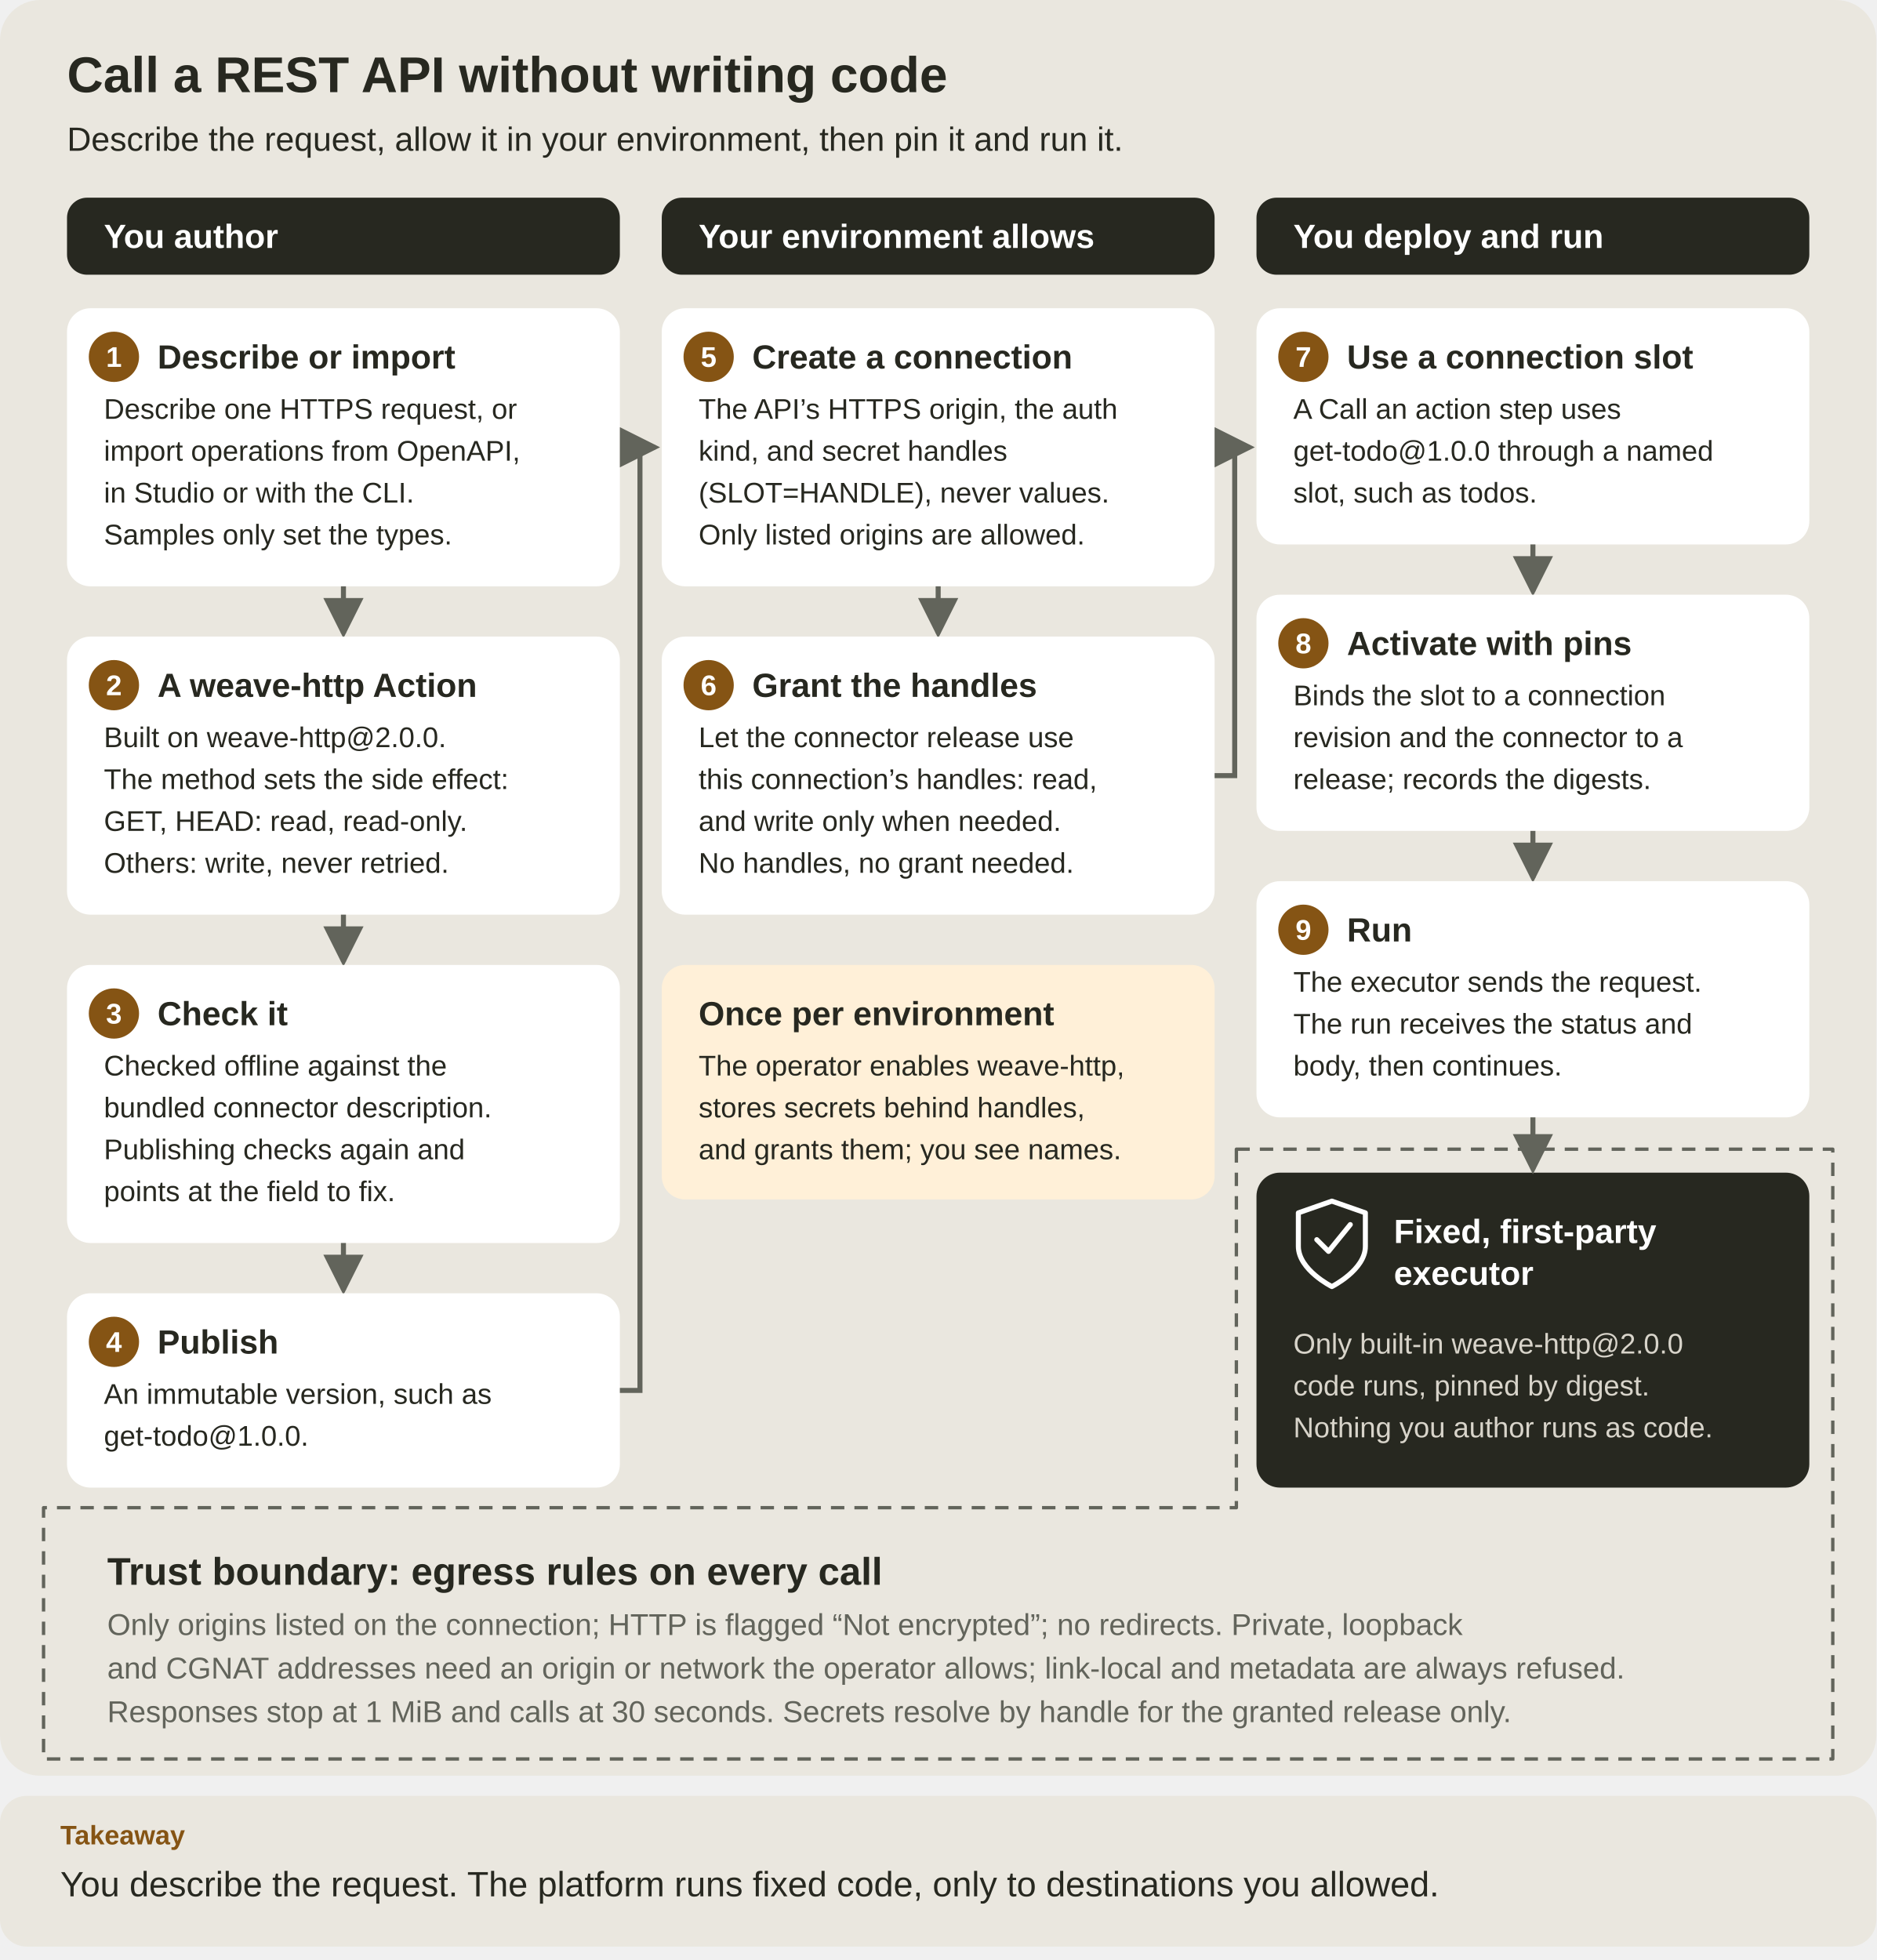
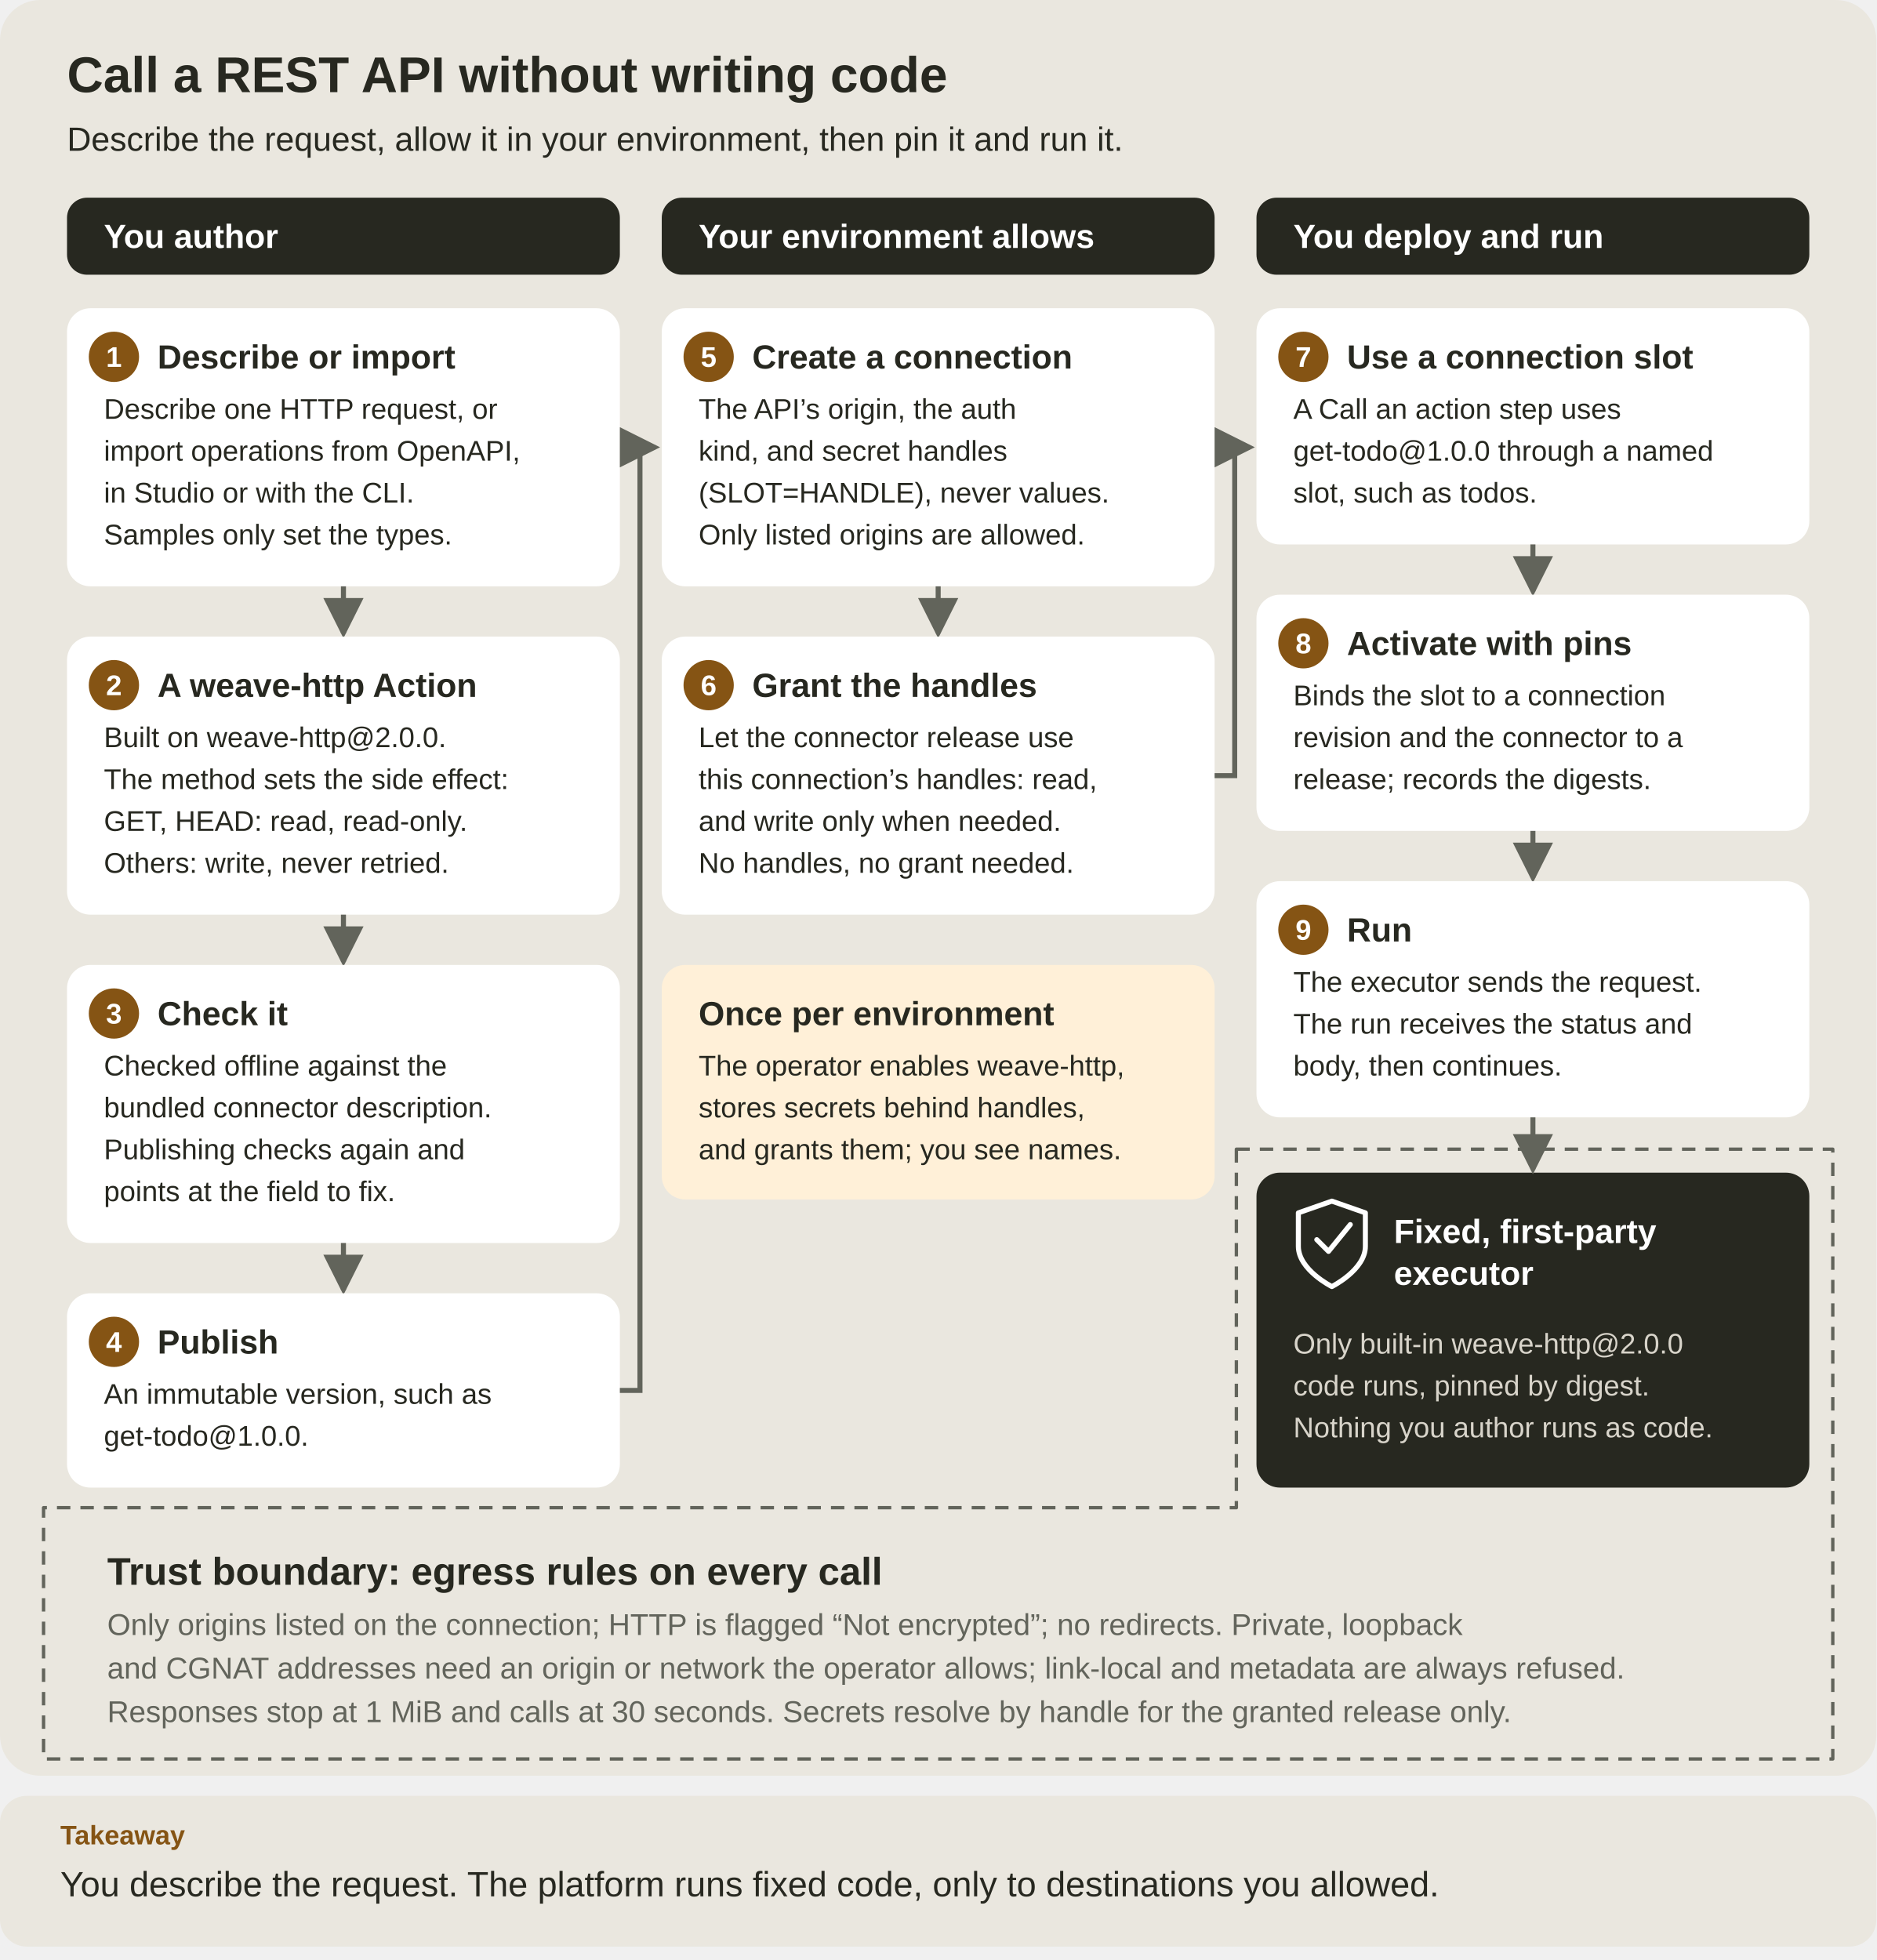
<svg xmlns="http://www.w3.org/2000/svg" width="1120" height="1170" viewBox="0 0 1120 1170" role="img" aria-labelledby="title desc">
  <defs>
    <marker id="arrow" markerWidth="8" markerHeight="8" refX="7" refY="4" orient="auto">
      <path d="M0 0L8 4L0 8Z" fill="#62645B" />
    </marker>
  </defs>
  <style>text{font-family:Arial,Helvetica,sans-serif;fill:#272820}.title{font-size:30px;font-weight:700}.h{font-size:23px;font-weight:700}.b{font-size:20px;font-weight:700}.p{font-size:20px}.small{font-size:18px;fill:#62645B}.lbl{font-size:17px}.w{fill:#FFFFFF}.wm{fill:#D8D4CA}.n{font-size:17px;font-weight:700;fill:#FFFFFF}.arrow{fill:none;stroke:#62645B;stroke-width:3;marker-end:url(#arrow)}.ret{fill:none;stroke:#62645B;stroke-width:2.5;stroke-dasharray:8 6;marker-end:url(#arrow)}.life{fill:none;stroke:#BFB8AB;stroke-width:2;stroke-dasharray:6 6}.icon{fill:none;stroke:#62645B;stroke-width:3;stroke-linecap:round;stroke-linejoin:round}.iconw{fill:none;stroke:#FFFFFF;stroke-width:3;stroke-linecap:round;stroke-linejoin:round}.halo{paint-order:stroke;stroke:#EAE7DF;stroke-width:7px;stroke-linejoin:round}</style>
  <rect width="1120" height="1060" rx="24" fill="#EAE7DF" />
  <text class="title" x="40" y="55">Call a REST API without writing code</text>
  <text class="p" x="40" y="90">Describe the request, allow it in your environment, then pin it and run it.</text>
  <rect x="40" y="118" width="330" height="46" rx="12" fill="#272820" />
  <text class="b w" x="62" y="148">You author</text>
  <rect x="395" y="118" width="330" height="46" rx="12" fill="#272820" />
  <text class="b w" x="417" y="148">Your environment allows</text>
  <rect x="750" y="118" width="330" height="46" rx="12" fill="#272820" />
  <text class="b w" x="772" y="148">You deploy and run</text>
  <rect x="40" y="184" width="330" height="166" rx="14" fill="white" />
  <circle cx="68" cy="213" r="15" fill="#855414" />
  <text class="n" x="68" y="219" text-anchor="middle">1</text>
  <text class="b" x="94" y="220">Describe or import</text>
-   <text class="lbl" x="62" y="250">Describe one HTTPS request, or</text>
+   <text class="lbl" x="62" y="250">Describe one HTTP request, or</text>
  <text class="lbl" x="62" y="275">import operations from OpenAPI,</text>
  <text class="lbl" x="62" y="300">in Studio or with the CLI.</text>
  <text class="lbl" x="62" y="325">Samples only set the types.</text>
  <path class="arrow" d="M205 350V378" />
  <rect x="40" y="380" width="330" height="166" rx="14" fill="white" />
  <circle cx="68" cy="409" r="15" fill="#855414" />
  <text class="n" x="68" y="415" text-anchor="middle">2</text>
  <text class="b" x="94" y="416">A weave-http Action</text>
  <text class="lbl" x="62" y="446">Built on weave-http@2.0.0.</text>
  <text class="lbl" x="62" y="471">The method sets the side effect:</text>
  <text class="lbl" x="62" y="496">GET, HEAD: read, read-only.</text>
  <text class="lbl" x="62" y="521">Others: write, never retried.</text>
  <path class="arrow" d="M205 546V574" />
  <rect x="40" y="576" width="330" height="166" rx="14" fill="white" />
  <circle cx="68" cy="605" r="15" fill="#855414" />
  <text class="n" x="68" y="611" text-anchor="middle">3</text>
  <text class="b" x="94" y="612">Check it</text>
  <text class="lbl" x="62" y="642">Checked offline against the</text>
  <text class="lbl" x="62" y="667">bundled connector description.</text>
  <text class="lbl" x="62" y="692">Publishing checks again and</text>
  <text class="lbl" x="62" y="717">points at the field to fix.</text>
  <path class="arrow" d="M205 742V770" />
  <rect x="40" y="772" width="330" height="116" rx="14" fill="white" />
  <circle cx="68" cy="801" r="15" fill="#855414" />
  <text class="n" x="68" y="807" text-anchor="middle">4</text>
  <text class="b" x="94" y="808">Publish</text>
  <text class="lbl" x="62" y="838">An immutable version, such as</text>
  <text class="lbl" x="62" y="863">get-todo@1.0.0.</text>
  <path class="arrow" d="M370 830H382V267H391" />
  <rect x="395" y="184" width="330" height="166" rx="14" fill="white" />
  <circle cx="423" cy="213" r="15" fill="#855414" />
  <text class="n" x="423" y="219" text-anchor="middle">5</text>
  <text class="b" x="449" y="220">Create a connection</text>
-   <text class="lbl" x="417" y="250">The API’s HTTPS origin, the auth</text>
+   <text class="lbl" x="417" y="250">The API’s origin, the auth</text>
  <text class="lbl" x="417" y="275">kind, and secret handles</text>
  <text class="lbl" x="417" y="300">(SLOT=HANDLE), never values.</text>
  <text class="lbl" x="417" y="325">Only listed origins are allowed.</text>
  <path class="arrow" d="M560 350V378" />
  <rect x="395" y="380" width="330" height="166" rx="14" fill="white" />
  <circle cx="423" cy="409" r="15" fill="#855414" />
  <text class="n" x="423" y="415" text-anchor="middle">6</text>
  <text class="b" x="449" y="416">Grant the handles</text>
  <text class="lbl" x="417" y="446">Let the connector release use</text>
  <text class="lbl" x="417" y="471">this connection’s handles: read,</text>
  <text class="lbl" x="417" y="496">and write only when needed.</text>
  <text class="lbl" x="417" y="521">No handles, no grant needed.</text>
  <rect x="395" y="576" width="330" height="140" rx="14" fill="#FFF0D8" />
  <text class="b" x="417" y="612">Once per environment</text>
  <text class="lbl" x="417" y="642">The operator enables weave-http,</text>
  <text class="lbl" x="417" y="667">stores secrets behind handles,</text>
  <text class="lbl" x="417" y="692">and grants them; you see names.</text>
  <path class="arrow" d="M725 463H737V267H746" />
  <rect x="750" y="184" width="330" height="141" rx="14" fill="white" />
  <circle cx="778" cy="213" r="15" fill="#855414" />
  <text class="n" x="778" y="219" text-anchor="middle">7</text>
  <text class="b" x="804" y="220">Use a connection slot</text>
  <text class="lbl" x="772" y="250">A Call an action step uses</text>
  <text class="lbl" x="772" y="275">get-todo@1.0.0 through a named</text>
  <text class="lbl" x="772" y="300">slot, such as todos.</text>
  <path class="arrow" d="M915 325V353" />
  <rect x="750" y="355" width="330" height="141" rx="14" fill="white" />
  <circle cx="778" cy="384" r="15" fill="#855414" />
  <text class="n" x="778" y="390" text-anchor="middle">8</text>
  <text class="b" x="804" y="391">Activate with pins</text>
  <text class="lbl" x="772" y="421">Binds the slot to a connection</text>
  <text class="lbl" x="772" y="446">revision and the connector to a</text>
  <text class="lbl" x="772" y="471">release; records the digests.</text>
  <path class="arrow" d="M915 496V524" />
  <rect x="750" y="526" width="330" height="141" rx="14" fill="white" />
  <circle cx="778" cy="555" r="15" fill="#855414" />
  <text class="n" x="778" y="561" text-anchor="middle">9</text>
  <text class="b" x="804" y="562">Run</text>
  <text class="lbl" x="772" y="592">The executor sends the request.</text>
  <text class="lbl" x="772" y="617">The run receives the status and</text>
  <text class="lbl" x="772" y="642">body, then continues.</text>
  <path d="M738 686H1094V1050H26V900H738Z" fill="none" stroke="#62645B" stroke-width="2" stroke-dasharray="8 6" stroke-linejoin="round" />
  <rect x="750" y="700" width="330" height="188" rx="14" fill="#272820" />
  <g class="iconw" transform="translate(772 722)">
    <path d="M3 2l20-7 20 7v20c0 14-20 24-20 24S3 36 3 22Z" />
    <path d="M14 18l7 7 13-16" />
  </g>
  <text class="b w" x="832" y="742">Fixed, first-party</text>
  <text class="b w" x="832" y="767">executor</text>
  <text class="lbl wm" x="772" y="808">Only built-in weave-http@2.0.0</text>
  <text class="lbl wm" x="772" y="833">code runs, pinned by digest.</text>
  <text class="lbl wm" x="772" y="858">Nothing you author runs as code.</text>
  <path class="arrow" d="M915 667V698" />
  <text class="h" x="64" y="946">Trust boundary: egress rules on every call</text>
  <text class="small" x="64" y="976">Only origins listed on the connection; HTTP is flagged “Not encrypted”; no redirects. Private, loopback</text>
  <text class="small" x="64" y="1002">and CGNAT addresses need an origin or network the operator allows; link-local and metadata are always refused.</text>
  <text class="small" x="64" y="1028">Responses stop at 1 MiB and calls at 30 seconds. Secrets resolve by handle for the granted release only.</text>
  <g id="takeaway">
    <rect x="0" y="1072" width="1120" height="90" rx="16" fill="#EAE7DF" />
    <text x="36" y="1101" style="font-family:Arial,Helvetica,sans-serif;font-size:16px;font-weight:700;fill:#855414">Takeaway</text>
    <text x="36" y="1132" style="font-family:Arial,Helvetica,sans-serif;font-size:21px;fill:#272820">You describe the request. The platform runs fixed code, only to destinations you allowed.</text>
  </g>
</svg>
